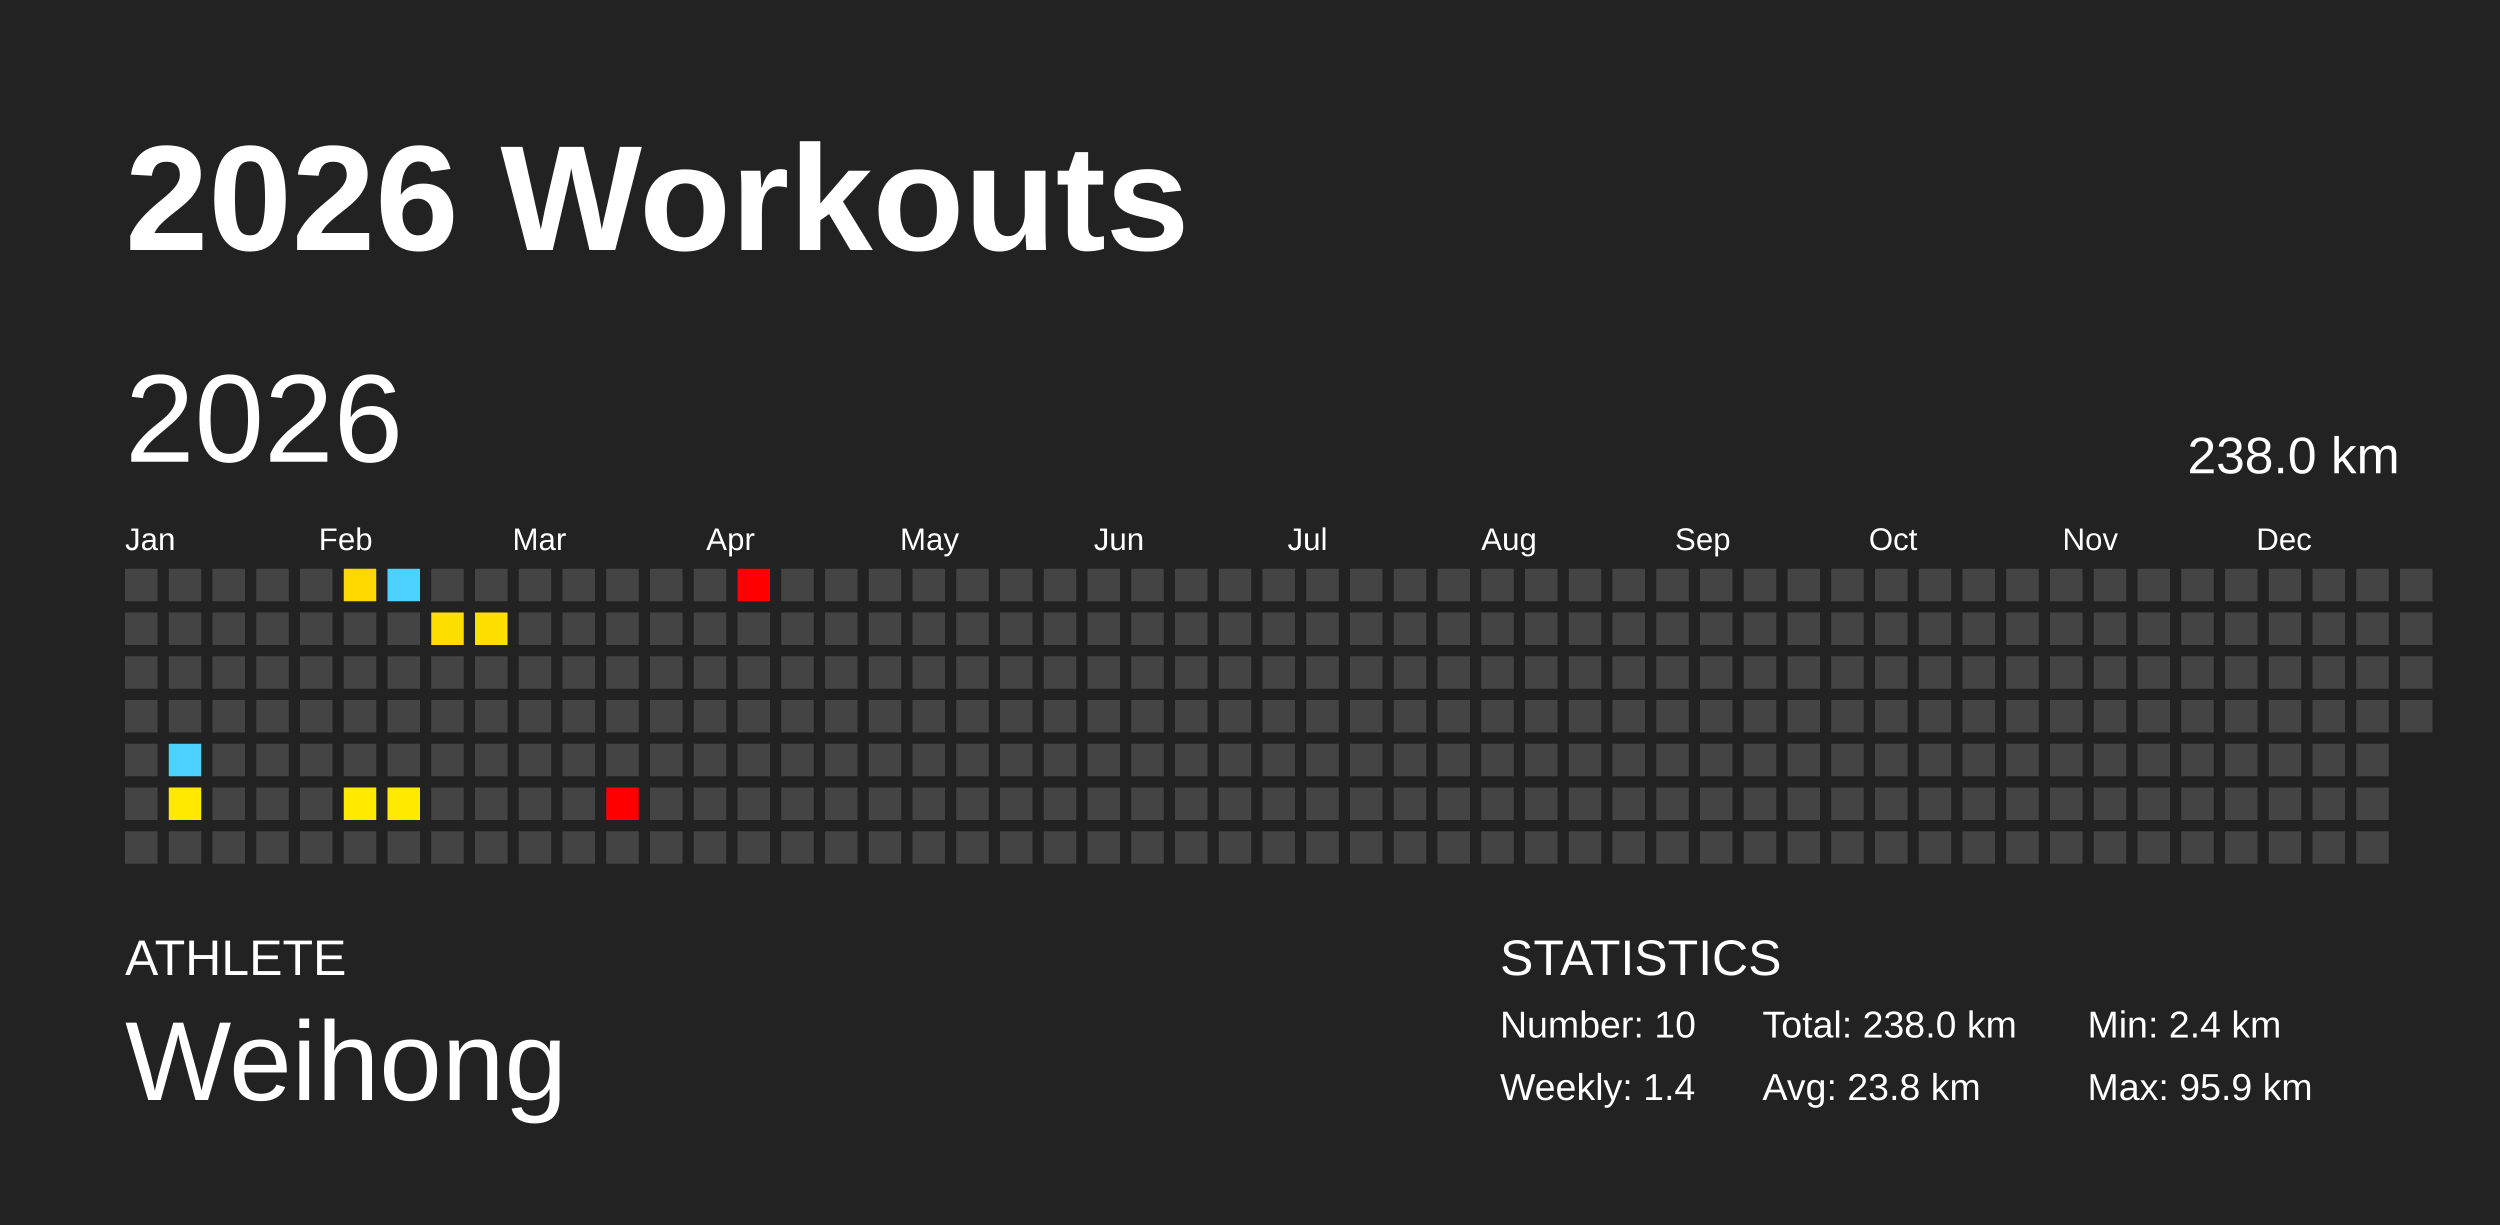
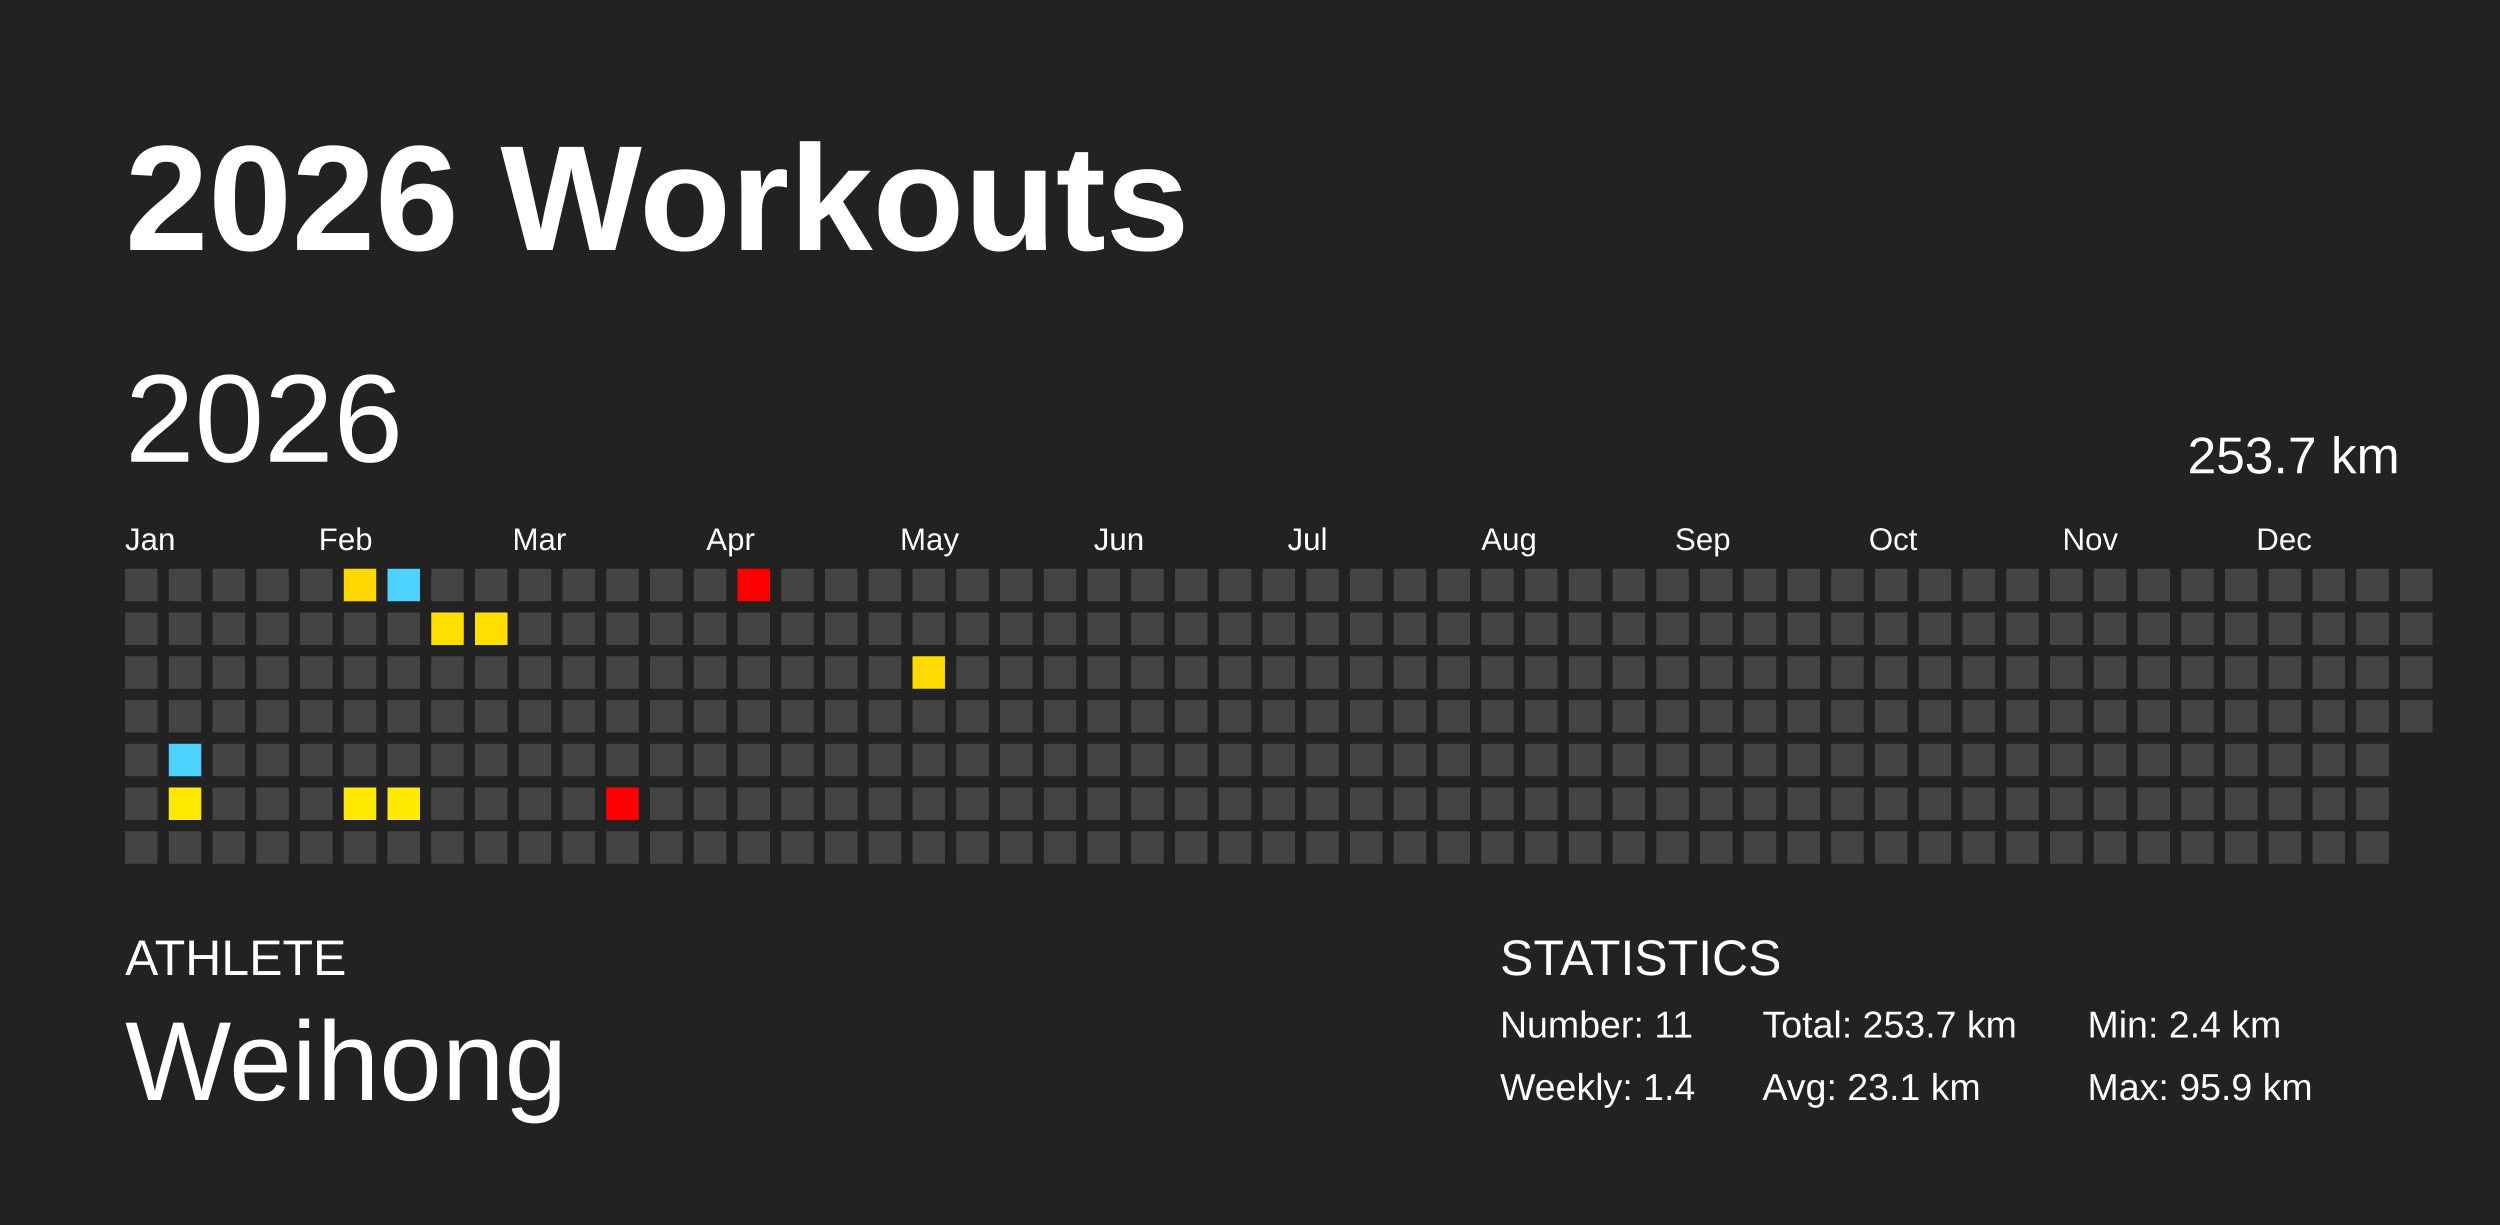
<svg xmlns="http://www.w3.org/2000/svg" baseProfile="full" height="98mm" version="1.1" viewBox="0,0,200,98" width="200mm">
  <defs />
  <rect fill="#222222" height="98" width="200" x="0" y="0" />
  <text fill="#FFFFFF" style="font-size:12px; font-family:Arial; font-weight:bold;" x="10" y="20">2026 Workouts</text>
  <text fill="#FFFFFF" style="font-size:4px; font-family:Arial" x="10" y="78">ATHLETE</text>
  <text fill="#FFFFFF" style="font-size:9px; font-family:Arial" x="10" y="88">Weihong</text>
  <text fill="#FFFFFF" style="font-size:4px; font-family:Arial" x="120" y="78">STATISTICS</text>
-   <text fill="#FFFFFF" style="font-size:3px; font-family:Arial" x="120" y="83">Number: 10</text>
+   <text fill="#FFFFFF" style="font-size:3px; font-family:Arial" x="120" y="83">Number: 11</text>
  <text fill="#FFFFFF" style="font-size:3px; font-family:Arial" x="120" y="88">Weekly: 1.4</text>
-   <text fill="#FFFFFF" style="font-size:3px; font-family:Arial" x="141" y="83">Total: 238.0 km</text>
-   <text fill="#FFFFFF" style="font-size:3px; font-family:Arial" x="141" y="88">Avg: 23.8 km</text>
+   <text fill="#FFFFFF" style="font-size:3px; font-family:Arial" x="141" y="83">Total: 253.7 km</text>
+   <text fill="#FFFFFF" style="font-size:3px; font-family:Arial" x="141" y="88">Avg: 23.1 km</text>
  <text fill="#FFFFFF" style="font-size:3px; font-family:Arial" x="167" y="83">Min: 2.4 km</text>
  <text fill="#FFFFFF" style="font-size:3px; font-family:Arial" x="167" y="88">Max: 95.9 km</text>
  <text dominant-baseline="hanging" fill="#FFFFFF" style="font-size:10.0px; font-family:Arial;" x="10" y="30">2026</text>
-   <text dominant-baseline="hanging" fill="#FFFFFF" style="font-size:4.125px; font-family:Arial;" x="175" y="35">238.0 km</text>
+   <text dominant-baseline="hanging" fill="#FFFFFF" style="font-size:4.125px; font-family:Arial;" x="175" y="35">253.7 km</text>
  <text fill="#FFFFFF" style="font-size:2.5px; font-family:Arial" x="10.0" y="44">Jan</text>
  <text fill="#FFFFFF" style="font-size:2.5px; font-family:Arial" x="25.5" y="44">Feb</text>
  <text fill="#FFFFFF" style="font-size:2.5px; font-family:Arial" x="41.0" y="44">Mar</text>
  <text fill="#FFFFFF" style="font-size:2.5px; font-family:Arial" x="56.5" y="44">Apr</text>
  <text fill="#FFFFFF" style="font-size:2.5px; font-family:Arial" x="72.0" y="44">May</text>
  <text fill="#FFFFFF" style="font-size:2.5px; font-family:Arial" x="87.5" y="44">Jun</text>
  <text fill="#FFFFFF" style="font-size:2.5px; font-family:Arial" x="103.0" y="44">Jul</text>
  <text fill="#FFFFFF" style="font-size:2.5px; font-family:Arial" x="118.5" y="44">Aug</text>
  <text fill="#FFFFFF" style="font-size:2.5px; font-family:Arial" x="134.0" y="44">Sep</text>
  <text fill="#FFFFFF" style="font-size:2.5px; font-family:Arial" x="149.5" y="44">Oct</text>
  <text fill="#FFFFFF" style="font-size:2.5px; font-family:Arial" x="165.0" y="44">Nov</text>
  <text fill="#FFFFFF" style="font-size:2.5px; font-family:Arial" x="180.5" y="44">Dec</text>
  <rect fill="#444444" height="2.6" width="2.6" x="10.0" y="45.5" />
  <rect fill="#444444" height="2.6" width="2.6" x="10.0" y="49.0" />
  <rect fill="#444444" height="2.6" width="2.6" x="10.0" y="52.5" />
  <rect fill="#444444" height="2.6" width="2.6" x="10.0" y="56.0" />
  <rect fill="#444444" height="2.6" width="2.6" x="10.0" y="59.5" />
  <rect fill="#444444" height="2.6" width="2.6" x="10.0" y="63.0" />
  <rect fill="#444444" height="2.6" width="2.6" x="10.0" y="66.5" />
  <rect fill="#444444" height="2.6" width="2.6" x="13.5" y="45.5" />
  <rect fill="#444444" height="2.6" width="2.6" x="13.5" y="49.0" />
  <rect fill="#444444" height="2.6" width="2.6" x="13.5" y="52.5" />
  <rect fill="#444444" height="2.6" width="2.6" x="13.5" y="56.0" />
  <rect fill="#4dd2ff" height="2.6" width="2.6" x="13.5" y="59.5" />
  <rect fill="#ffe900" height="2.6" width="2.6" x="13.5" y="63.0" />
  <rect fill="#444444" height="2.6" width="2.6" x="13.5" y="66.5" />
  <rect fill="#444444" height="2.6" width="2.6" x="17.0" y="45.5" />
  <rect fill="#444444" height="2.6" width="2.6" x="17.0" y="49.0" />
  <rect fill="#444444" height="2.6" width="2.6" x="17.0" y="52.5" />
  <rect fill="#444444" height="2.6" width="2.6" x="17.0" y="56.0" />
  <rect fill="#444444" height="2.6" width="2.6" x="17.0" y="59.5" />
  <rect fill="#444444" height="2.6" width="2.6" x="17.0" y="63.0" />
  <rect fill="#444444" height="2.6" width="2.6" x="17.0" y="66.5" />
  <rect fill="#444444" height="2.6" width="2.6" x="20.5" y="45.5" />
  <rect fill="#444444" height="2.6" width="2.6" x="20.5" y="49.0" />
  <rect fill="#444444" height="2.6" width="2.6" x="20.5" y="52.5" />
  <rect fill="#444444" height="2.6" width="2.6" x="20.5" y="56.0" />
  <rect fill="#444444" height="2.6" width="2.6" x="20.5" y="59.5" />
  <rect fill="#444444" height="2.6" width="2.6" x="20.5" y="63.0" />
  <rect fill="#444444" height="2.6" width="2.6" x="20.5" y="66.5" />
  <rect fill="#444444" height="2.6" width="2.6" x="24.0" y="45.5" />
  <rect fill="#444444" height="2.6" width="2.6" x="24.0" y="49.0" />
  <rect fill="#444444" height="2.6" width="2.6" x="24.0" y="52.5" />
  <rect fill="#444444" height="2.6" width="2.6" x="24.0" y="56.0" />
  <rect fill="#444444" height="2.6" width="2.6" x="24.0" y="59.5" />
  <rect fill="#444444" height="2.6" width="2.6" x="24.0" y="63.0" />
  <rect fill="#444444" height="2.6" width="2.6" x="24.0" y="66.5" />
  <rect fill="#ffd800" height="2.6" width="2.6" x="27.5" y="45.5" />
  <rect fill="#444444" height="2.6" width="2.6" x="27.5" y="49.0" />
  <rect fill="#444444" height="2.6" width="2.6" x="27.5" y="52.5" />
  <rect fill="#444444" height="2.6" width="2.6" x="27.5" y="56.0" />
  <rect fill="#444444" height="2.6" width="2.6" x="27.5" y="59.5" />
  <rect fill="#ffea00" height="2.6" width="2.6" x="27.5" y="63.0" />
  <rect fill="#444444" height="2.6" width="2.6" x="27.5" y="66.5" />
  <rect fill="#4dd2ff" height="2.6" width="2.6" x="31.0" y="45.5" />
  <rect fill="#444444" height="2.6" width="2.6" x="31.0" y="49.0" />
  <rect fill="#444444" height="2.6" width="2.6" x="31.0" y="52.5" />
  <rect fill="#444444" height="2.6" width="2.6" x="31.0" y="56.0" />
  <rect fill="#444444" height="2.6" width="2.6" x="31.0" y="59.5" />
  <rect fill="#ffea00" height="2.6" width="2.6" x="31.0" y="63.0" />
  <rect fill="#444444" height="2.6" width="2.6" x="31.0" y="66.5" />
  <rect fill="#444444" height="2.6" width="2.6" x="34.5" y="45.5" />
  <rect fill="#ffdf00" height="2.6" width="2.6" x="34.5" y="49.0" />
  <rect fill="#444444" height="2.6" width="2.6" x="34.5" y="52.5" />
  <rect fill="#444444" height="2.6" width="2.6" x="34.5" y="56.0" />
  <rect fill="#444444" height="2.6" width="2.6" x="34.5" y="59.5" />
  <rect fill="#444444" height="2.6" width="2.6" x="34.5" y="63.0" />
  <rect fill="#444444" height="2.6" width="2.6" x="34.5" y="66.5" />
  <rect fill="#444444" height="2.6" width="2.6" x="38.0" y="45.5" />
  <rect fill="#ffdf00" height="2.6" width="2.6" x="38.0" y="49.0" />
  <rect fill="#444444" height="2.6" width="2.6" x="38.0" y="52.5" />
  <rect fill="#444444" height="2.6" width="2.6" x="38.0" y="56.0" />
  <rect fill="#444444" height="2.6" width="2.6" x="38.0" y="59.5" />
  <rect fill="#444444" height="2.6" width="2.6" x="38.0" y="63.0" />
  <rect fill="#444444" height="2.6" width="2.6" x="38.0" y="66.5" />
  <rect fill="#444444" height="2.6" width="2.6" x="41.5" y="45.5" />
  <rect fill="#444444" height="2.6" width="2.6" x="41.5" y="49.0" />
  <rect fill="#444444" height="2.6" width="2.6" x="41.5" y="52.5" />
  <rect fill="#444444" height="2.6" width="2.6" x="41.5" y="56.0" />
  <rect fill="#444444" height="2.6" width="2.6" x="41.5" y="59.5" />
  <rect fill="#444444" height="2.6" width="2.6" x="41.5" y="63.0" />
  <rect fill="#444444" height="2.6" width="2.6" x="41.5" y="66.5" />
  <rect fill="#444444" height="2.6" width="2.6" x="45.0" y="45.5" />
  <rect fill="#444444" height="2.6" width="2.6" x="45.0" y="49.0" />
  <rect fill="#444444" height="2.6" width="2.6" x="45.0" y="52.5" />
  <rect fill="#444444" height="2.6" width="2.6" x="45.0" y="56.0" />
  <rect fill="#444444" height="2.6" width="2.6" x="45.0" y="59.5" />
  <rect fill="#444444" height="2.6" width="2.6" x="45.0" y="63.0" />
  <rect fill="#444444" height="2.6" width="2.6" x="45.0" y="66.5" />
  <rect fill="#444444" height="2.6" width="2.6" x="48.5" y="45.5" />
  <rect fill="#444444" height="2.6" width="2.6" x="48.5" y="49.0" />
  <rect fill="#444444" height="2.6" width="2.6" x="48.5" y="52.5" />
  <rect fill="#444444" height="2.6" width="2.6" x="48.5" y="56.0" />
  <rect fill="#444444" height="2.6" width="2.6" x="48.5" y="59.5" />
  <rect fill="red" height="2.6" width="2.6" x="48.5" y="63.0" />
  <rect fill="#444444" height="2.6" width="2.6" x="48.5" y="66.5" />
  <rect fill="#444444" height="2.6" width="2.6" x="52.0" y="45.5" />
  <rect fill="#444444" height="2.6" width="2.6" x="52.0" y="49.0" />
  <rect fill="#444444" height="2.6" width="2.6" x="52.0" y="52.5" />
  <rect fill="#444444" height="2.6" width="2.6" x="52.0" y="56.0" />
  <rect fill="#444444" height="2.6" width="2.6" x="52.0" y="59.5" />
  <rect fill="#444444" height="2.6" width="2.6" x="52.0" y="63.0" />
  <rect fill="#444444" height="2.6" width="2.6" x="52.0" y="66.5" />
  <rect fill="#444444" height="2.6" width="2.6" x="55.5" y="45.5" />
  <rect fill="#444444" height="2.6" width="2.6" x="55.5" y="49.0" />
  <rect fill="#444444" height="2.6" width="2.6" x="55.5" y="52.5" />
  <rect fill="#444444" height="2.6" width="2.6" x="55.5" y="56.0" />
  <rect fill="#444444" height="2.6" width="2.6" x="55.5" y="59.5" />
  <rect fill="#444444" height="2.6" width="2.6" x="55.5" y="63.0" />
  <rect fill="#444444" height="2.6" width="2.6" x="55.5" y="66.5" />
  <rect fill="red" height="2.6" width="2.6" x="59.0" y="45.5" />
  <rect fill="#444444" height="2.6" width="2.6" x="59.0" y="49.0" />
  <rect fill="#444444" height="2.6" width="2.6" x="59.0" y="52.5" />
  <rect fill="#444444" height="2.6" width="2.6" x="59.0" y="56.0" />
  <rect fill="#444444" height="2.6" width="2.6" x="59.0" y="59.5" />
  <rect fill="#444444" height="2.6" width="2.6" x="59.0" y="63.0" />
  <rect fill="#444444" height="2.6" width="2.6" x="59.0" y="66.5" />
  <rect fill="#444444" height="2.6" width="2.6" x="62.5" y="45.5" />
  <rect fill="#444444" height="2.6" width="2.6" x="62.5" y="49.0" />
  <rect fill="#444444" height="2.6" width="2.6" x="62.5" y="52.5" />
  <rect fill="#444444" height="2.6" width="2.6" x="62.5" y="56.0" />
  <rect fill="#444444" height="2.6" width="2.6" x="62.5" y="59.5" />
  <rect fill="#444444" height="2.6" width="2.6" x="62.5" y="63.0" />
  <rect fill="#444444" height="2.6" width="2.6" x="62.5" y="66.5" />
  <rect fill="#444444" height="2.6" width="2.6" x="66.0" y="45.5" />
  <rect fill="#444444" height="2.6" width="2.6" x="66.0" y="49.0" />
  <rect fill="#444444" height="2.6" width="2.6" x="66.0" y="52.5" />
  <rect fill="#444444" height="2.6" width="2.6" x="66.0" y="56.0" />
  <rect fill="#444444" height="2.6" width="2.6" x="66.0" y="59.5" />
  <rect fill="#444444" height="2.6" width="2.6" x="66.0" y="63.0" />
  <rect fill="#444444" height="2.6" width="2.6" x="66.0" y="66.5" />
  <rect fill="#444444" height="2.6" width="2.6" x="69.5" y="45.5" />
  <rect fill="#444444" height="2.6" width="2.6" x="69.5" y="49.0" />
  <rect fill="#444444" height="2.6" width="2.6" x="69.5" y="52.5" />
  <rect fill="#444444" height="2.6" width="2.6" x="69.5" y="56.0" />
  <rect fill="#444444" height="2.6" width="2.6" x="69.5" y="59.5" />
  <rect fill="#444444" height="2.6" width="2.6" x="69.5" y="63.0" />
  <rect fill="#444444" height="2.6" width="2.6" x="69.5" y="66.5" />
  <rect fill="#444444" height="2.6" width="2.6" x="73.0" y="45.5" />
  <rect fill="#444444" height="2.6" width="2.6" x="73.0" y="49.0" />
-   <rect fill="#444444" height="2.6" width="2.6" x="73.0" y="52.5" />
+   <rect fill="#ffdb00" height="2.6" width="2.6" x="73.0" y="52.5" />
  <rect fill="#444444" height="2.6" width="2.6" x="73.0" y="56.0" />
  <rect fill="#444444" height="2.6" width="2.6" x="73.0" y="59.5" />
  <rect fill="#444444" height="2.6" width="2.6" x="73.0" y="63.0" />
  <rect fill="#444444" height="2.6" width="2.6" x="73.0" y="66.5" />
  <rect fill="#444444" height="2.6" width="2.6" x="76.5" y="45.5" />
  <rect fill="#444444" height="2.6" width="2.6" x="76.5" y="49.0" />
  <rect fill="#444444" height="2.6" width="2.6" x="76.5" y="52.5" />
  <rect fill="#444444" height="2.6" width="2.6" x="76.5" y="56.0" />
  <rect fill="#444444" height="2.6" width="2.6" x="76.5" y="59.5" />
  <rect fill="#444444" height="2.6" width="2.6" x="76.5" y="63.0" />
  <rect fill="#444444" height="2.6" width="2.6" x="76.5" y="66.5" />
  <rect fill="#444444" height="2.6" width="2.6" x="80.0" y="45.5" />
  <rect fill="#444444" height="2.6" width="2.6" x="80.0" y="49.0" />
  <rect fill="#444444" height="2.6" width="2.6" x="80.0" y="52.5" />
  <rect fill="#444444" height="2.6" width="2.6" x="80.0" y="56.0" />
  <rect fill="#444444" height="2.6" width="2.6" x="80.0" y="59.5" />
  <rect fill="#444444" height="2.6" width="2.6" x="80.0" y="63.0" />
  <rect fill="#444444" height="2.6" width="2.6" x="80.0" y="66.5" />
  <rect fill="#444444" height="2.6" width="2.6" x="83.5" y="45.5" />
  <rect fill="#444444" height="2.6" width="2.6" x="83.5" y="49.0" />
  <rect fill="#444444" height="2.6" width="2.6" x="83.5" y="52.5" />
  <rect fill="#444444" height="2.6" width="2.6" x="83.5" y="56.0" />
  <rect fill="#444444" height="2.6" width="2.6" x="83.5" y="59.5" />
  <rect fill="#444444" height="2.6" width="2.6" x="83.5" y="63.0" />
  <rect fill="#444444" height="2.6" width="2.6" x="83.5" y="66.5" />
  <rect fill="#444444" height="2.6" width="2.6" x="87.0" y="45.5" />
  <rect fill="#444444" height="2.6" width="2.6" x="87.0" y="49.0" />
  <rect fill="#444444" height="2.6" width="2.6" x="87.0" y="52.5" />
  <rect fill="#444444" height="2.6" width="2.6" x="87.0" y="56.0" />
  <rect fill="#444444" height="2.6" width="2.6" x="87.0" y="59.5" />
  <rect fill="#444444" height="2.6" width="2.6" x="87.0" y="63.0" />
  <rect fill="#444444" height="2.6" width="2.6" x="87.0" y="66.5" />
  <rect fill="#444444" height="2.6" width="2.6" x="90.5" y="45.5" />
  <rect fill="#444444" height="2.6" width="2.6" x="90.5" y="49.0" />
  <rect fill="#444444" height="2.6" width="2.6" x="90.5" y="52.5" />
  <rect fill="#444444" height="2.6" width="2.6" x="90.5" y="56.0" />
  <rect fill="#444444" height="2.6" width="2.6" x="90.5" y="59.5" />
  <rect fill="#444444" height="2.6" width="2.6" x="90.5" y="63.0" />
  <rect fill="#444444" height="2.6" width="2.6" x="90.5" y="66.5" />
  <rect fill="#444444" height="2.6" width="2.6" x="94.0" y="45.5" />
  <rect fill="#444444" height="2.6" width="2.6" x="94.0" y="49.0" />
  <rect fill="#444444" height="2.6" width="2.6" x="94.0" y="52.5" />
  <rect fill="#444444" height="2.6" width="2.6" x="94.0" y="56.0" />
  <rect fill="#444444" height="2.6" width="2.6" x="94.0" y="59.5" />
  <rect fill="#444444" height="2.6" width="2.6" x="94.0" y="63.0" />
  <rect fill="#444444" height="2.6" width="2.6" x="94.0" y="66.5" />
  <rect fill="#444444" height="2.6" width="2.6" x="97.5" y="45.5" />
  <rect fill="#444444" height="2.6" width="2.6" x="97.5" y="49.0" />
  <rect fill="#444444" height="2.6" width="2.6" x="97.5" y="52.5" />
  <rect fill="#444444" height="2.6" width="2.6" x="97.5" y="56.0" />
  <rect fill="#444444" height="2.6" width="2.6" x="97.5" y="59.5" />
  <rect fill="#444444" height="2.6" width="2.6" x="97.5" y="63.0" />
  <rect fill="#444444" height="2.6" width="2.6" x="97.5" y="66.5" />
  <rect fill="#444444" height="2.6" width="2.6" x="101.0" y="45.5" />
  <rect fill="#444444" height="2.6" width="2.6" x="101.0" y="49.0" />
  <rect fill="#444444" height="2.6" width="2.6" x="101.0" y="52.5" />
  <rect fill="#444444" height="2.6" width="2.6" x="101.0" y="56.0" />
  <rect fill="#444444" height="2.6" width="2.6" x="101.0" y="59.5" />
  <rect fill="#444444" height="2.6" width="2.6" x="101.0" y="63.0" />
  <rect fill="#444444" height="2.6" width="2.6" x="101.0" y="66.5" />
  <rect fill="#444444" height="2.6" width="2.6" x="104.5" y="45.5" />
  <rect fill="#444444" height="2.6" width="2.6" x="104.5" y="49.0" />
  <rect fill="#444444" height="2.6" width="2.6" x="104.5" y="52.5" />
  <rect fill="#444444" height="2.6" width="2.6" x="104.5" y="56.0" />
  <rect fill="#444444" height="2.6" width="2.6" x="104.5" y="59.5" />
  <rect fill="#444444" height="2.6" width="2.6" x="104.5" y="63.0" />
  <rect fill="#444444" height="2.6" width="2.6" x="104.5" y="66.5" />
  <rect fill="#444444" height="2.6" width="2.6" x="108.0" y="45.5" />
  <rect fill="#444444" height="2.6" width="2.6" x="108.0" y="49.0" />
  <rect fill="#444444" height="2.6" width="2.6" x="108.0" y="52.5" />
  <rect fill="#444444" height="2.6" width="2.6" x="108.0" y="56.0" />
  <rect fill="#444444" height="2.6" width="2.6" x="108.0" y="59.5" />
  <rect fill="#444444" height="2.6" width="2.6" x="108.0" y="63.0" />
  <rect fill="#444444" height="2.6" width="2.6" x="108.0" y="66.5" />
  <rect fill="#444444" height="2.6" width="2.6" x="111.5" y="45.5" />
  <rect fill="#444444" height="2.6" width="2.6" x="111.5" y="49.0" />
  <rect fill="#444444" height="2.6" width="2.6" x="111.5" y="52.5" />
  <rect fill="#444444" height="2.6" width="2.6" x="111.5" y="56.0" />
  <rect fill="#444444" height="2.6" width="2.6" x="111.5" y="59.5" />
  <rect fill="#444444" height="2.6" width="2.6" x="111.5" y="63.0" />
  <rect fill="#444444" height="2.6" width="2.6" x="111.5" y="66.5" />
  <rect fill="#444444" height="2.6" width="2.6" x="115.0" y="45.5" />
  <rect fill="#444444" height="2.6" width="2.6" x="115.0" y="49.0" />
  <rect fill="#444444" height="2.6" width="2.6" x="115.0" y="52.5" />
  <rect fill="#444444" height="2.6" width="2.6" x="115.0" y="56.0" />
  <rect fill="#444444" height="2.6" width="2.6" x="115.0" y="59.5" />
  <rect fill="#444444" height="2.6" width="2.6" x="115.0" y="63.0" />
  <rect fill="#444444" height="2.6" width="2.6" x="115.0" y="66.5" />
  <rect fill="#444444" height="2.6" width="2.6" x="118.5" y="45.5" />
  <rect fill="#444444" height="2.6" width="2.6" x="118.5" y="49.0" />
  <rect fill="#444444" height="2.6" width="2.6" x="118.5" y="52.5" />
  <rect fill="#444444" height="2.6" width="2.6" x="118.5" y="56.0" />
  <rect fill="#444444" height="2.6" width="2.6" x="118.5" y="59.5" />
  <rect fill="#444444" height="2.6" width="2.6" x="118.5" y="63.0" />
  <rect fill="#444444" height="2.6" width="2.6" x="118.5" y="66.5" />
  <rect fill="#444444" height="2.6" width="2.6" x="122.0" y="45.5" />
  <rect fill="#444444" height="2.6" width="2.6" x="122.0" y="49.0" />
  <rect fill="#444444" height="2.6" width="2.6" x="122.0" y="52.5" />
  <rect fill="#444444" height="2.6" width="2.6" x="122.0" y="56.0" />
  <rect fill="#444444" height="2.6" width="2.6" x="122.0" y="59.5" />
  <rect fill="#444444" height="2.6" width="2.6" x="122.0" y="63.0" />
  <rect fill="#444444" height="2.6" width="2.6" x="122.0" y="66.5" />
  <rect fill="#444444" height="2.6" width="2.6" x="125.5" y="45.5" />
  <rect fill="#444444" height="2.6" width="2.6" x="125.5" y="49.0" />
  <rect fill="#444444" height="2.6" width="2.6" x="125.5" y="52.5" />
  <rect fill="#444444" height="2.6" width="2.6" x="125.5" y="56.0" />
  <rect fill="#444444" height="2.6" width="2.6" x="125.5" y="59.5" />
  <rect fill="#444444" height="2.6" width="2.6" x="125.5" y="63.0" />
  <rect fill="#444444" height="2.6" width="2.6" x="125.5" y="66.5" />
  <rect fill="#444444" height="2.6" width="2.6" x="129.0" y="45.5" />
  <rect fill="#444444" height="2.6" width="2.6" x="129.0" y="49.0" />
  <rect fill="#444444" height="2.6" width="2.6" x="129.0" y="52.5" />
  <rect fill="#444444" height="2.6" width="2.6" x="129.0" y="56.0" />
  <rect fill="#444444" height="2.6" width="2.6" x="129.0" y="59.5" />
  <rect fill="#444444" height="2.6" width="2.6" x="129.0" y="63.0" />
  <rect fill="#444444" height="2.6" width="2.6" x="129.0" y="66.5" />
  <rect fill="#444444" height="2.6" width="2.6" x="132.5" y="45.5" />
  <rect fill="#444444" height="2.6" width="2.6" x="132.5" y="49.0" />
  <rect fill="#444444" height="2.6" width="2.6" x="132.5" y="52.5" />
  <rect fill="#444444" height="2.6" width="2.6" x="132.5" y="56.0" />
  <rect fill="#444444" height="2.6" width="2.6" x="132.5" y="59.5" />
  <rect fill="#444444" height="2.6" width="2.6" x="132.5" y="63.0" />
  <rect fill="#444444" height="2.6" width="2.6" x="132.5" y="66.5" />
  <rect fill="#444444" height="2.6" width="2.6" x="136.0" y="45.5" />
  <rect fill="#444444" height="2.6" width="2.6" x="136.0" y="49.0" />
  <rect fill="#444444" height="2.6" width="2.6" x="136.0" y="52.5" />
  <rect fill="#444444" height="2.6" width="2.6" x="136.0" y="56.0" />
  <rect fill="#444444" height="2.6" width="2.6" x="136.0" y="59.5" />
  <rect fill="#444444" height="2.6" width="2.6" x="136.0" y="63.0" />
  <rect fill="#444444" height="2.6" width="2.6" x="136.0" y="66.5" />
  <rect fill="#444444" height="2.6" width="2.6" x="139.5" y="45.5" />
  <rect fill="#444444" height="2.6" width="2.6" x="139.5" y="49.0" />
  <rect fill="#444444" height="2.6" width="2.6" x="139.5" y="52.5" />
  <rect fill="#444444" height="2.6" width="2.6" x="139.5" y="56.0" />
  <rect fill="#444444" height="2.6" width="2.6" x="139.5" y="59.5" />
  <rect fill="#444444" height="2.6" width="2.6" x="139.5" y="63.0" />
  <rect fill="#444444" height="2.6" width="2.6" x="139.5" y="66.5" />
  <rect fill="#444444" height="2.6" width="2.6" x="143.0" y="45.5" />
  <rect fill="#444444" height="2.6" width="2.6" x="143.0" y="49.0" />
  <rect fill="#444444" height="2.6" width="2.6" x="143.0" y="52.5" />
  <rect fill="#444444" height="2.6" width="2.6" x="143.0" y="56.0" />
  <rect fill="#444444" height="2.6" width="2.6" x="143.0" y="59.5" />
  <rect fill="#444444" height="2.6" width="2.6" x="143.0" y="63.0" />
  <rect fill="#444444" height="2.6" width="2.6" x="143.0" y="66.5" />
  <rect fill="#444444" height="2.6" width="2.6" x="146.5" y="45.5" />
  <rect fill="#444444" height="2.6" width="2.6" x="146.5" y="49.0" />
  <rect fill="#444444" height="2.6" width="2.6" x="146.5" y="52.5" />
  <rect fill="#444444" height="2.6" width="2.6" x="146.5" y="56.0" />
  <rect fill="#444444" height="2.6" width="2.6" x="146.5" y="59.5" />
  <rect fill="#444444" height="2.6" width="2.6" x="146.5" y="63.0" />
  <rect fill="#444444" height="2.6" width="2.6" x="146.5" y="66.5" />
  <rect fill="#444444" height="2.6" width="2.6" x="150.0" y="45.5" />
  <rect fill="#444444" height="2.6" width="2.6" x="150.0" y="49.0" />
  <rect fill="#444444" height="2.6" width="2.6" x="150.0" y="52.5" />
  <rect fill="#444444" height="2.6" width="2.6" x="150.0" y="56.0" />
  <rect fill="#444444" height="2.6" width="2.6" x="150.0" y="59.5" />
  <rect fill="#444444" height="2.6" width="2.6" x="150.0" y="63.0" />
  <rect fill="#444444" height="2.6" width="2.6" x="150.0" y="66.5" />
  <rect fill="#444444" height="2.6" width="2.6" x="153.5" y="45.5" />
  <rect fill="#444444" height="2.6" width="2.6" x="153.5" y="49.0" />
  <rect fill="#444444" height="2.6" width="2.6" x="153.5" y="52.5" />
  <rect fill="#444444" height="2.6" width="2.6" x="153.5" y="56.0" />
  <rect fill="#444444" height="2.6" width="2.6" x="153.5" y="59.5" />
  <rect fill="#444444" height="2.6" width="2.6" x="153.5" y="63.0" />
  <rect fill="#444444" height="2.6" width="2.6" x="153.5" y="66.5" />
  <rect fill="#444444" height="2.6" width="2.6" x="157.0" y="45.5" />
  <rect fill="#444444" height="2.6" width="2.6" x="157.0" y="49.0" />
  <rect fill="#444444" height="2.6" width="2.6" x="157.0" y="52.5" />
  <rect fill="#444444" height="2.6" width="2.6" x="157.0" y="56.0" />
  <rect fill="#444444" height="2.6" width="2.6" x="157.0" y="59.5" />
  <rect fill="#444444" height="2.6" width="2.6" x="157.0" y="63.0" />
  <rect fill="#444444" height="2.6" width="2.6" x="157.0" y="66.5" />
  <rect fill="#444444" height="2.6" width="2.6" x="160.5" y="45.5" />
  <rect fill="#444444" height="2.6" width="2.6" x="160.5" y="49.0" />
  <rect fill="#444444" height="2.6" width="2.6" x="160.5" y="52.5" />
  <rect fill="#444444" height="2.6" width="2.6" x="160.5" y="56.0" />
  <rect fill="#444444" height="2.6" width="2.6" x="160.5" y="59.5" />
  <rect fill="#444444" height="2.6" width="2.6" x="160.5" y="63.0" />
  <rect fill="#444444" height="2.6" width="2.6" x="160.5" y="66.5" />
  <rect fill="#444444" height="2.6" width="2.6" x="164.0" y="45.5" />
  <rect fill="#444444" height="2.6" width="2.6" x="164.0" y="49.0" />
  <rect fill="#444444" height="2.6" width="2.6" x="164.0" y="52.5" />
  <rect fill="#444444" height="2.6" width="2.6" x="164.0" y="56.0" />
  <rect fill="#444444" height="2.6" width="2.6" x="164.0" y="59.5" />
  <rect fill="#444444" height="2.6" width="2.6" x="164.0" y="63.0" />
  <rect fill="#444444" height="2.6" width="2.6" x="164.0" y="66.5" />
  <rect fill="#444444" height="2.6" width="2.6" x="167.5" y="45.5" />
  <rect fill="#444444" height="2.6" width="2.6" x="167.5" y="49.0" />
  <rect fill="#444444" height="2.6" width="2.6" x="167.5" y="52.5" />
  <rect fill="#444444" height="2.6" width="2.6" x="167.5" y="56.0" />
  <rect fill="#444444" height="2.6" width="2.6" x="167.5" y="59.5" />
  <rect fill="#444444" height="2.6" width="2.6" x="167.5" y="63.0" />
  <rect fill="#444444" height="2.6" width="2.6" x="167.5" y="66.5" />
  <rect fill="#444444" height="2.6" width="2.6" x="171.0" y="45.5" />
  <rect fill="#444444" height="2.6" width="2.6" x="171.0" y="49.0" />
  <rect fill="#444444" height="2.6" width="2.6" x="171.0" y="52.5" />
  <rect fill="#444444" height="2.6" width="2.6" x="171.0" y="56.0" />
  <rect fill="#444444" height="2.6" width="2.6" x="171.0" y="59.5" />
  <rect fill="#444444" height="2.6" width="2.6" x="171.0" y="63.0" />
  <rect fill="#444444" height="2.6" width="2.6" x="171.0" y="66.5" />
  <rect fill="#444444" height="2.6" width="2.6" x="174.5" y="45.5" />
  <rect fill="#444444" height="2.6" width="2.6" x="174.5" y="49.0" />
  <rect fill="#444444" height="2.6" width="2.6" x="174.5" y="52.5" />
  <rect fill="#444444" height="2.6" width="2.6" x="174.5" y="56.0" />
  <rect fill="#444444" height="2.6" width="2.6" x="174.5" y="59.5" />
  <rect fill="#444444" height="2.6" width="2.6" x="174.5" y="63.0" />
  <rect fill="#444444" height="2.6" width="2.6" x="174.5" y="66.5" />
  <rect fill="#444444" height="2.6" width="2.6" x="178.0" y="45.5" />
  <rect fill="#444444" height="2.6" width="2.6" x="178.0" y="49.0" />
  <rect fill="#444444" height="2.6" width="2.6" x="178.0" y="52.5" />
  <rect fill="#444444" height="2.6" width="2.6" x="178.0" y="56.0" />
  <rect fill="#444444" height="2.6" width="2.6" x="178.0" y="59.5" />
  <rect fill="#444444" height="2.6" width="2.6" x="178.0" y="63.0" />
  <rect fill="#444444" height="2.6" width="2.6" x="178.0" y="66.5" />
  <rect fill="#444444" height="2.6" width="2.6" x="181.5" y="45.5" />
  <rect fill="#444444" height="2.6" width="2.6" x="181.5" y="49.0" />
  <rect fill="#444444" height="2.6" width="2.6" x="181.5" y="52.5" />
  <rect fill="#444444" height="2.6" width="2.6" x="181.5" y="56.0" />
  <rect fill="#444444" height="2.6" width="2.6" x="181.5" y="59.5" />
  <rect fill="#444444" height="2.6" width="2.6" x="181.5" y="63.0" />
  <rect fill="#444444" height="2.6" width="2.6" x="181.5" y="66.5" />
  <rect fill="#444444" height="2.6" width="2.6" x="185.0" y="45.5" />
  <rect fill="#444444" height="2.6" width="2.6" x="185.0" y="49.0" />
  <rect fill="#444444" height="2.6" width="2.6" x="185.0" y="52.5" />
  <rect fill="#444444" height="2.6" width="2.6" x="185.0" y="56.0" />
  <rect fill="#444444" height="2.6" width="2.6" x="185.0" y="59.5" />
  <rect fill="#444444" height="2.6" width="2.6" x="185.0" y="63.0" />
  <rect fill="#444444" height="2.6" width="2.6" x="185.0" y="66.5" />
  <rect fill="#444444" height="2.6" width="2.6" x="188.5" y="45.5" />
  <rect fill="#444444" height="2.6" width="2.6" x="188.5" y="49.0" />
  <rect fill="#444444" height="2.6" width="2.6" x="188.5" y="52.5" />
  <rect fill="#444444" height="2.6" width="2.6" x="188.5" y="56.0" />
  <rect fill="#444444" height="2.6" width="2.6" x="188.5" y="59.5" />
  <rect fill="#444444" height="2.6" width="2.6" x="188.5" y="63.0" />
  <rect fill="#444444" height="2.6" width="2.6" x="188.5" y="66.5" />
  <rect fill="#444444" height="2.6" width="2.6" x="192.0" y="45.5" />
  <rect fill="#444444" height="2.6" width="2.6" x="192.0" y="49.0" />
  <rect fill="#444444" height="2.6" width="2.6" x="192.0" y="52.5" />
  <rect fill="#444444" height="2.6" width="2.6" x="192.0" y="56.0" />
</svg>
